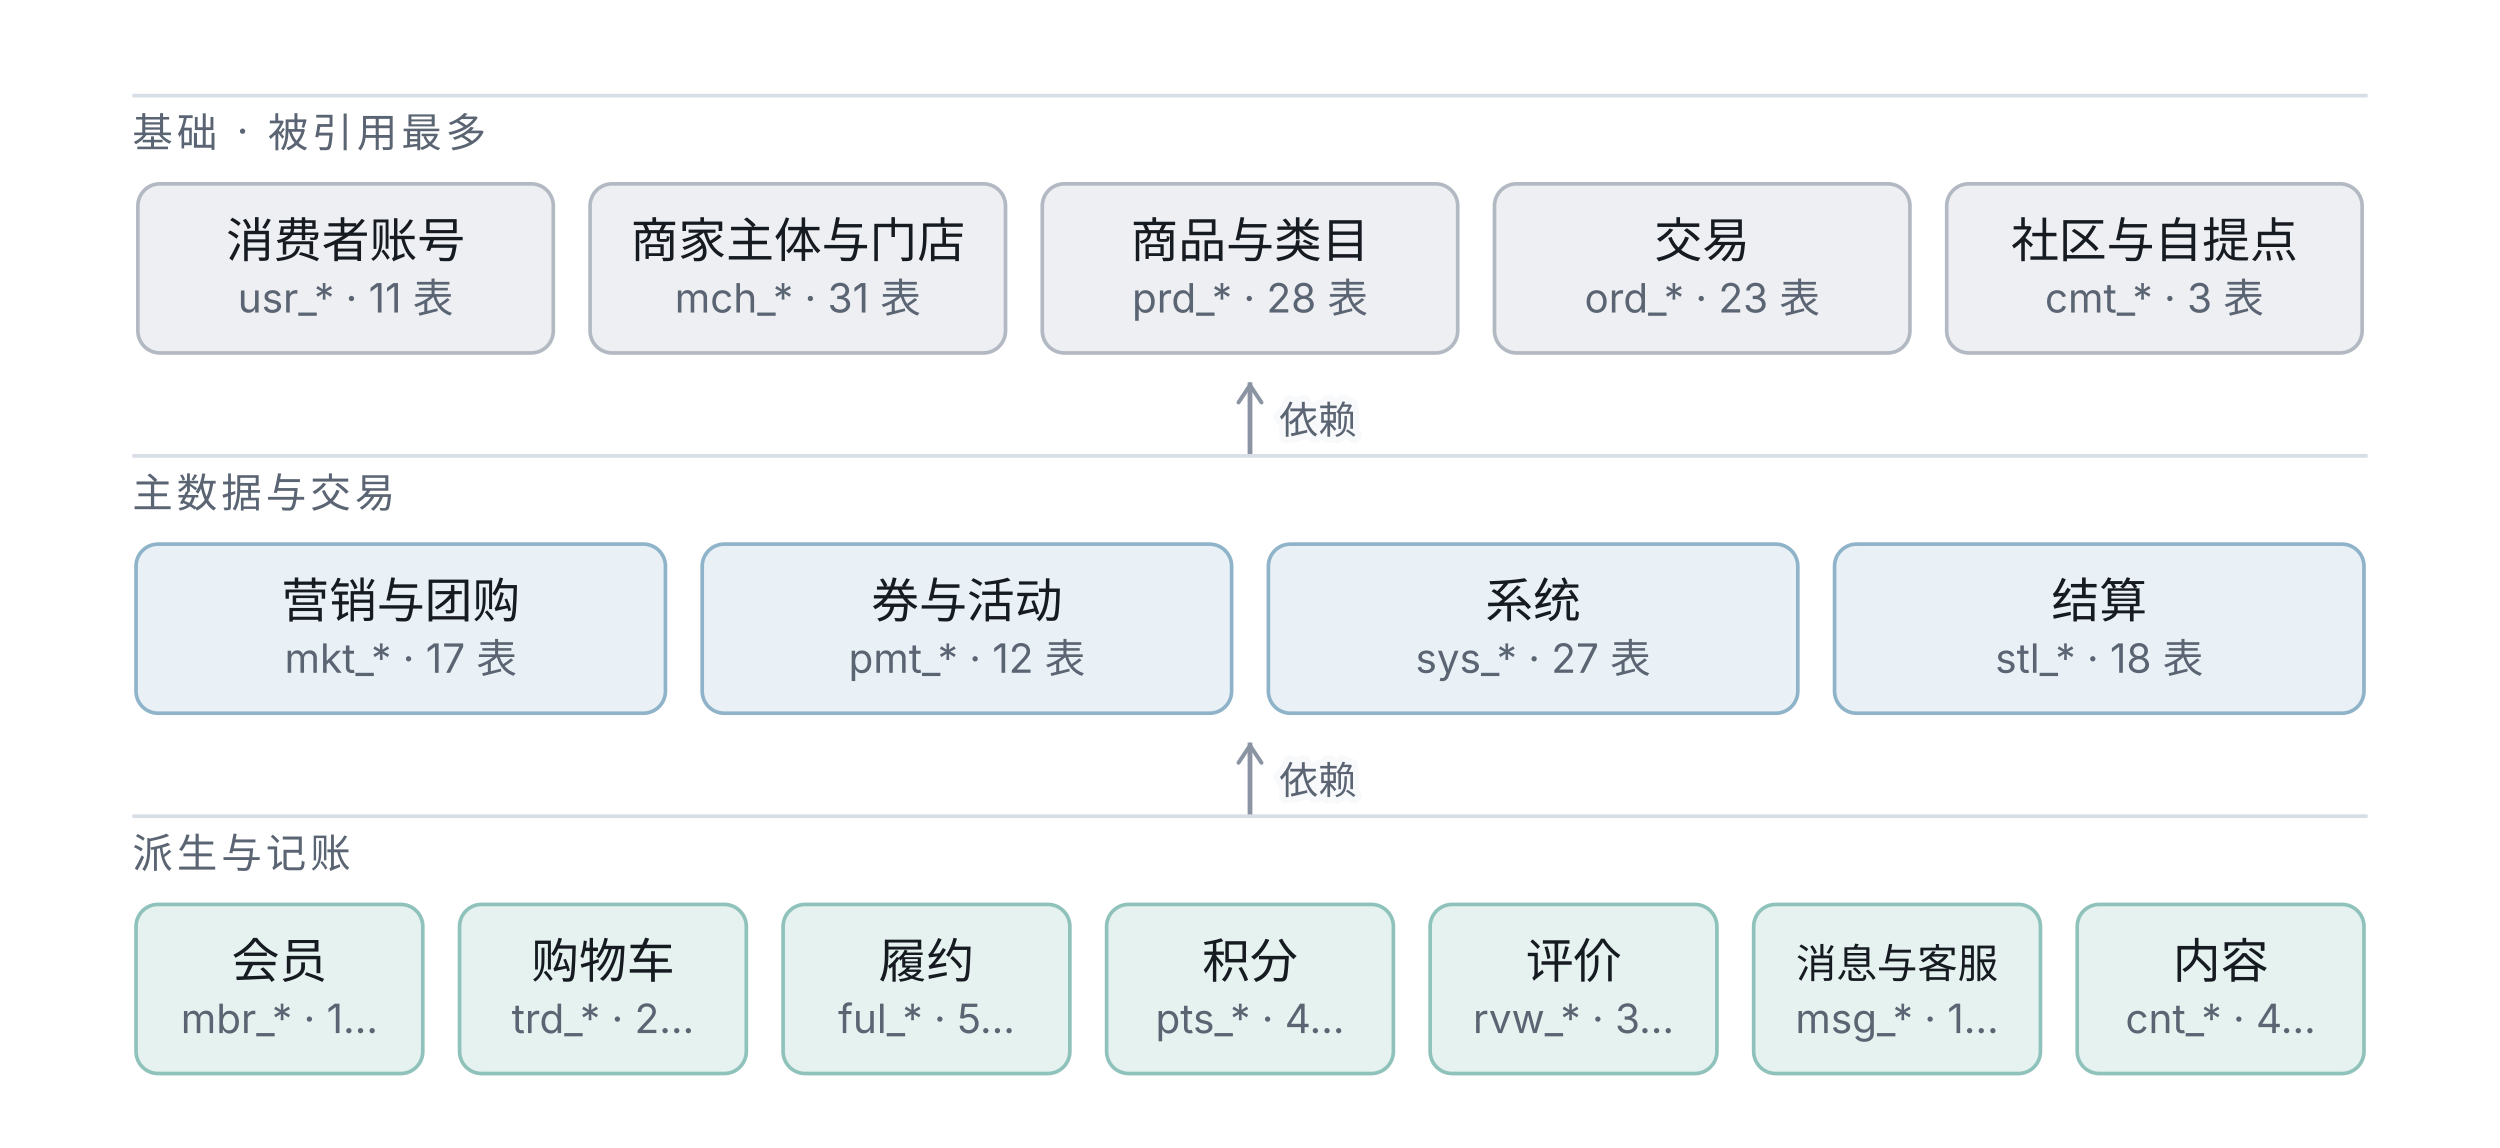
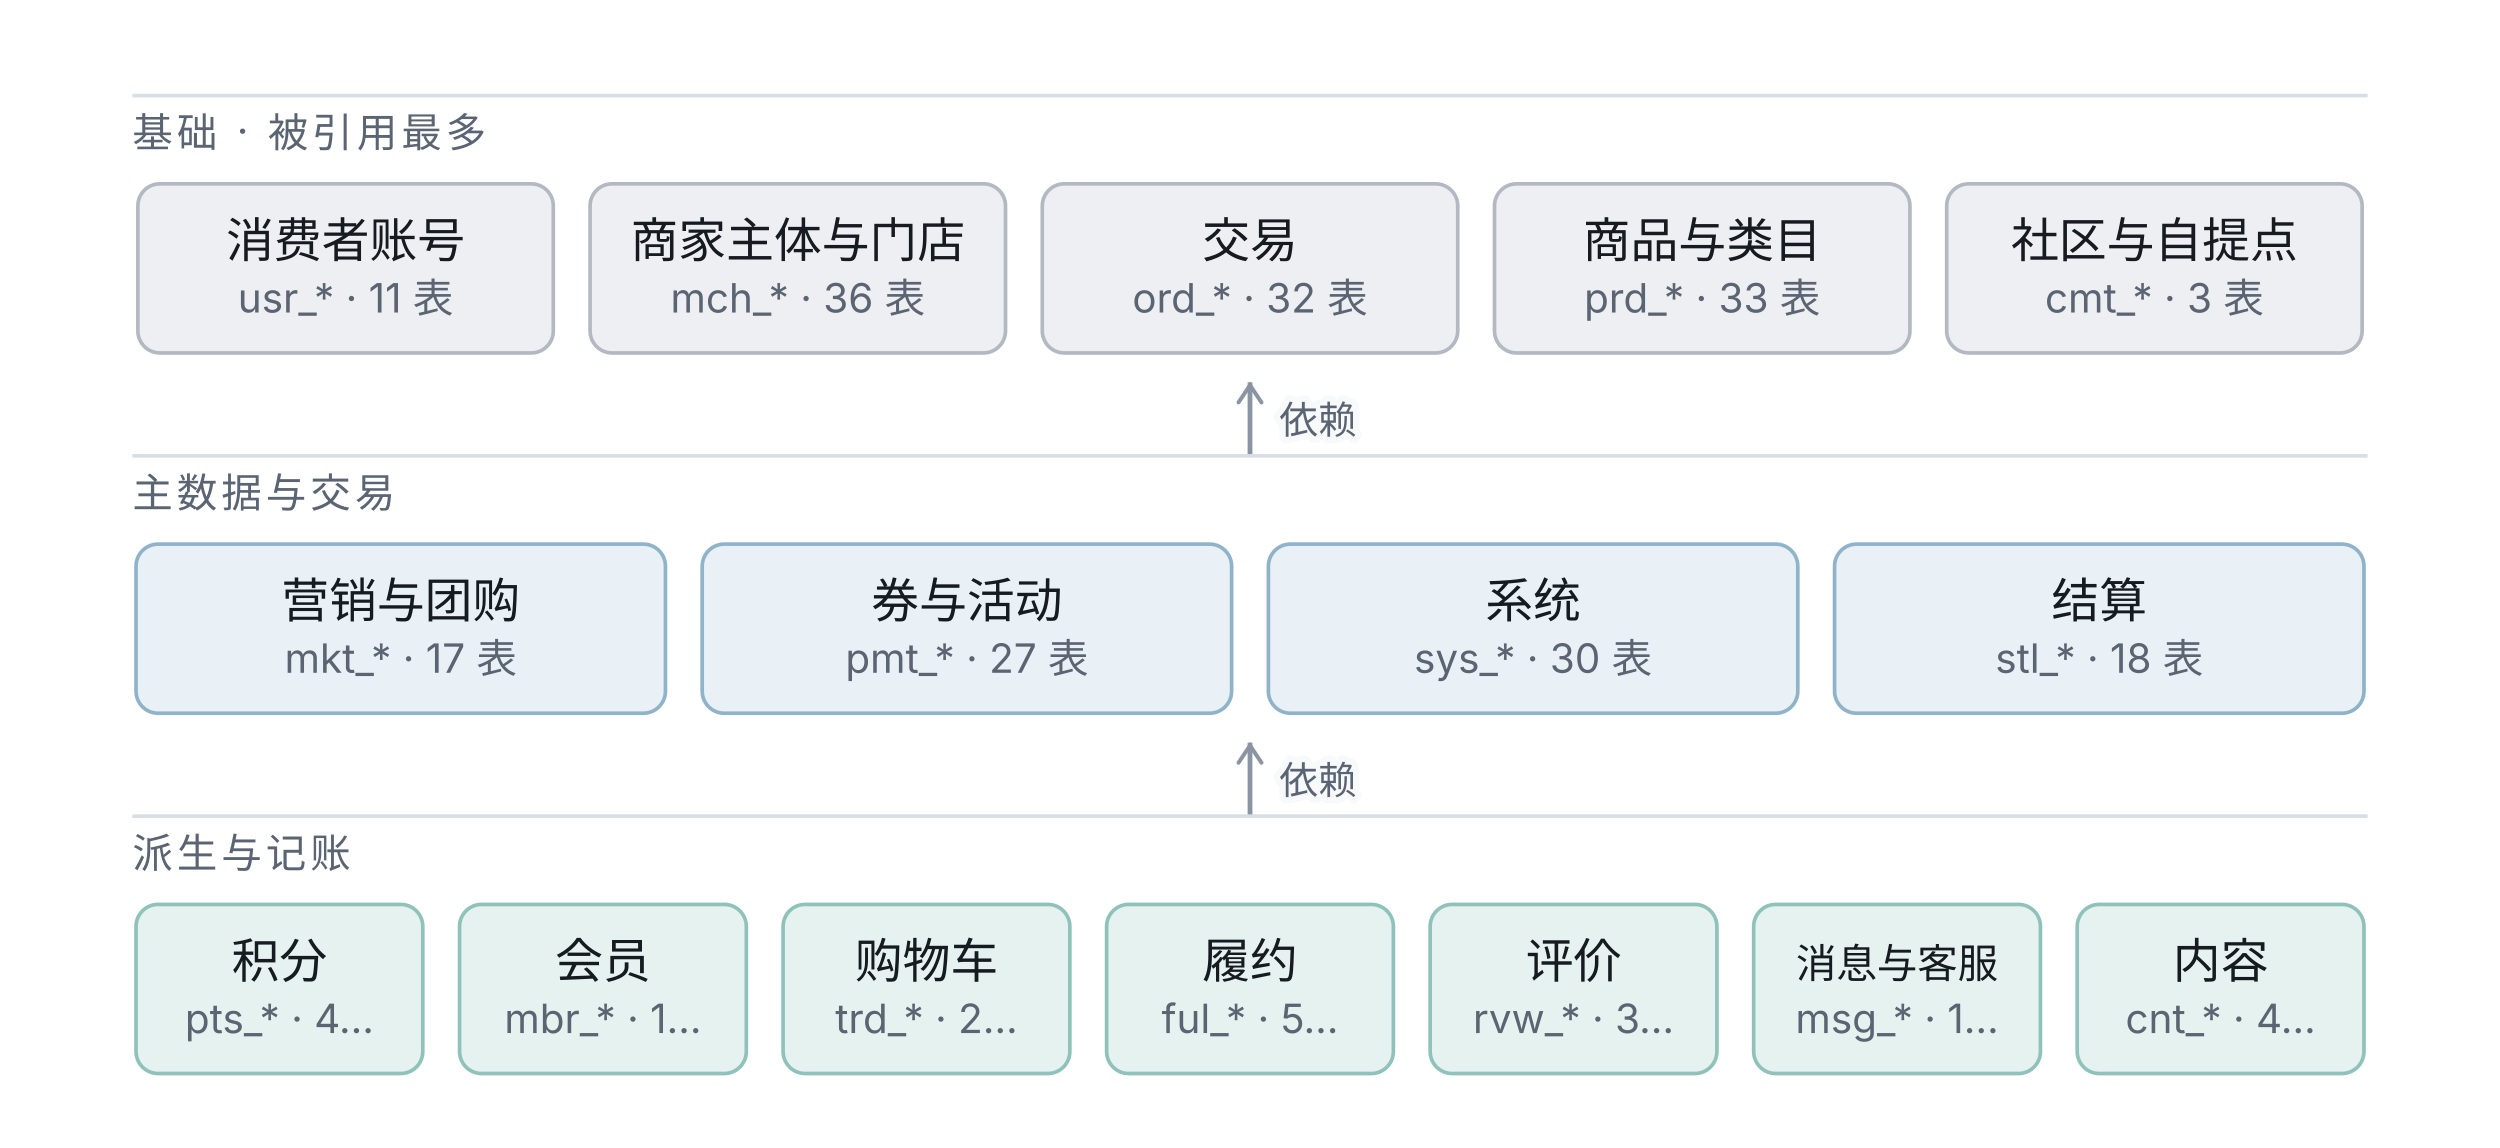
<svg xmlns="http://www.w3.org/2000/svg" width="680" height="312" viewBox="0 0 680 312" role="img" font-family="system-ui,-apple-system,'PingFang SC',sans-serif">
  <defs>
    <marker id="a" viewBox="0 0 10 10" refX="9" refY="5" markerWidth="6" markerHeight="6" orient="auto-start-reverse">
      <path d="M2 1L8 5L2 9" fill="none" stroke="#8A94A2" stroke-width="1.4" stroke-linecap="round" />
    </marker>
    <style>.n{font-weight:500;fill:#161A21}.s{font-size:11px;fill:#5A6472}
.l{font-size:10.5px;fill:#5A6472;paint-order:stroke;stroke:#F7F9FB;stroke-width:3.5;stroke-linejoin:round}.b{font-size:11px;fill:#5A6472;letter-spacing:.1em}
.ar{stroke:#8A94A2;stroke-width:1.3;fill:none}</style>
  </defs>
  <line x1="36" y1="26" x2="644" y2="26" stroke="#D8DEE6" />
  <text class="b" x="36" y="40">基础 · 被引用最多</text>
  <rect x="37.5" y="50" width="113" height="46" rx="6" fill="#EDEFF2" stroke="#B3B9C2" />
  <text class="n" x="94" y="70" text-anchor="middle" font-size="13">消费者账号</text>
  <text class="s" x="94" y="85" text-anchor="middle">usr_* · 11 表</text>
  <rect x="160.5" y="50" width="113" height="46" rx="6" fill="#EDEFF2" stroke="#B3B9C2" />
  <text class="n" x="217" y="70" text-anchor="middle" font-size="13">商家主体与门店</text>
-   <text class="s" x="217" y="85" text-anchor="middle">mch_* · 31 表</text>
+   <text class="s" x="217" y="85" text-anchor="middle">mch_* · 36 表</text>
  <rect x="283.5" y="50" width="113" height="46" rx="6" fill="#EDEFF2" stroke="#B3B9C2" />
-   <text class="n" x="340" y="70" text-anchor="middle" font-size="13">商品与类目</text>
-   <text class="s" x="340" y="85" text-anchor="middle">prd_* · 28 表</text>
+   <text class="n" x="340" y="70" text-anchor="middle" font-size="13">交易</text>
+   <text class="s" x="340" y="85" text-anchor="middle">ord_* · 32 表</text>
  <rect x="406.5" y="50" width="113" height="46" rx="6" fill="#EDEFF2" stroke="#B3B9C2" />
-   <text class="n" x="463" y="70" text-anchor="middle" font-size="13">交易</text>
-   <text class="s" x="463" y="85" text-anchor="middle">ord_* · 23 表</text>
+   <text class="n" x="463" y="70" text-anchor="middle" font-size="13">商品与类目</text>
+   <text class="s" x="463" y="85" text-anchor="middle">prd_* · 33 表</text>
  <rect x="529.5" y="50" width="113" height="46" rx="6" fill="#EDEFF2" stroke="#B3B9C2" />
  <text class="n" x="586" y="70" text-anchor="middle" font-size="13">社区与自提点</text>
  <text class="s" x="586" y="85" text-anchor="middle">cmt_* · 3 表</text>
  <line class="ar" x1="340" y1="124" x2="340" y2="104" marker-end="url(#a)" />
  <text class="l" x="348" y="118">依赖</text>
  <line x1="36" y1="124" x2="644" y2="124" stroke="#D8DEE6" />
  <text class="b" x="36" y="138">主数据与交易</text>
  <rect x="37" y="148" width="144" height="46" rx="6" fill="#EAF1F6" stroke="#8FB3C9" />
  <text class="n" x="109" y="168" text-anchor="middle" font-size="13">营销与团购</text>
  <text class="s" x="109" y="183" text-anchor="middle">mkt_* · 17 表</text>
  <rect x="191" y="148" width="144" height="46" rx="6" fill="#EAF1F6" stroke="#8FB3C9" />
  <text class="n" x="263" y="168" text-anchor="middle" font-size="13">券与活动</text>
-   <text class="s" x="263" y="183" text-anchor="middle">pmt_* · 12 表</text>
+   <text class="s" x="263" y="183" text-anchor="middle">pmt_* · 27 表</text>
  <rect x="345" y="148" width="144" height="46" rx="6" fill="#EAF1F6" stroke="#8FB3C9" />
  <text class="n" x="417" y="168" text-anchor="middle" font-size="13">系统</text>
-   <text class="s" x="417" y="183" text-anchor="middle">sys_* · 27 表</text>
+   <text class="s" x="417" y="183" text-anchor="middle">sys_* · 30 表</text>
  <rect x="499" y="148" width="144" height="46" rx="6" fill="#EAF1F6" stroke="#8FB3C9" />
  <text class="n" x="571" y="168" text-anchor="middle" font-size="13">结算</text>
  <text class="s" x="571" y="183" text-anchor="middle">stl_* · 18 表</text>
  <line class="ar" x1="340" y1="222" x2="340" y2="202" marker-end="url(#a)" />
  <text class="l" x="348" y="216">依赖</text>
  <line x1="36" y1="222" x2="644" y2="222" stroke="#D8DEE6" />
  <text class="b" x="36" y="236">派生与记账</text>
  <rect x="37" y="246" width="78" height="46" rx="6" fill="#E6F2F0" stroke="#8FC2BA" />
-   <text class="n" x="76" y="266" text-anchor="middle" font-size="13">会员</text>
-   <text class="s" x="76" y="281" text-anchor="middle">mbr_* · 1…</text>
+   <text class="n" x="76" y="266" text-anchor="middle" font-size="13">积分</text>
+   <text class="s" x="76" y="281" text-anchor="middle">pts_* · 4…</text>
  <rect x="125" y="246" width="78" height="46" rx="6" fill="#E6F2F0" stroke="#8FC2BA" />
-   <text class="n" x="164" y="266" text-anchor="middle" font-size="13">购物车</text>
-   <text class="s" x="164" y="281" text-anchor="middle">trd_* · 2…</text>
+   <text class="n" x="164" y="266" text-anchor="middle" font-size="13">会员</text>
+   <text class="s" x="164" y="281" text-anchor="middle">mbr_* · 1…</text>
  <rect x="213" y="246" width="78" height="46" rx="6" fill="#E6F2F0" stroke="#8FC2BA" />
-   <text class="n" x="252" y="266" text-anchor="middle" font-size="13">履约</text>
-   <text class="s" x="252" y="281" text-anchor="middle">ful_* · 5…</text>
+   <text class="n" x="252" y="266" text-anchor="middle" font-size="13">购物车</text>
+   <text class="s" x="252" y="281" text-anchor="middle">trd_* · 2…</text>
  <rect x="301" y="246" width="78" height="46" rx="6" fill="#E6F2F0" stroke="#8FC2BA" />
-   <text class="n" x="340" y="266" text-anchor="middle" font-size="13">积分</text>
-   <text class="s" x="340" y="281" text-anchor="middle">pts_* · 4…</text>
+   <text class="n" x="340" y="266" text-anchor="middle" font-size="13">履约</text>
+   <text class="s" x="340" y="281" text-anchor="middle">ful_* · 5…</text>
  <rect x="389" y="246" width="78" height="46" rx="6" fill="#E6F2F0" stroke="#8FC2BA" />
  <text class="n" x="428" y="266" text-anchor="middle" font-size="13">评价</text>
  <text class="s" x="428" y="281" text-anchor="middle">rvw_* · 3…</text>
  <rect x="477" y="246" width="78" height="46" rx="6" fill="#E6F2F0" stroke="#8FC2BA" />
  <text class="n" x="516" y="266" text-anchor="middle" font-size="11">消息与客服</text>
  <text class="s" x="516" y="281" text-anchor="middle">msg_* · 1…</text>
  <rect x="565" y="246" width="78" height="46" rx="6" fill="#E6F2F0" stroke="#8FC2BA" />
  <text class="n" x="604" y="266" text-anchor="middle" font-size="13">内容</text>
  <text class="s" x="604" y="281" text-anchor="middle">cnt_* · 4…</text>
</svg>
